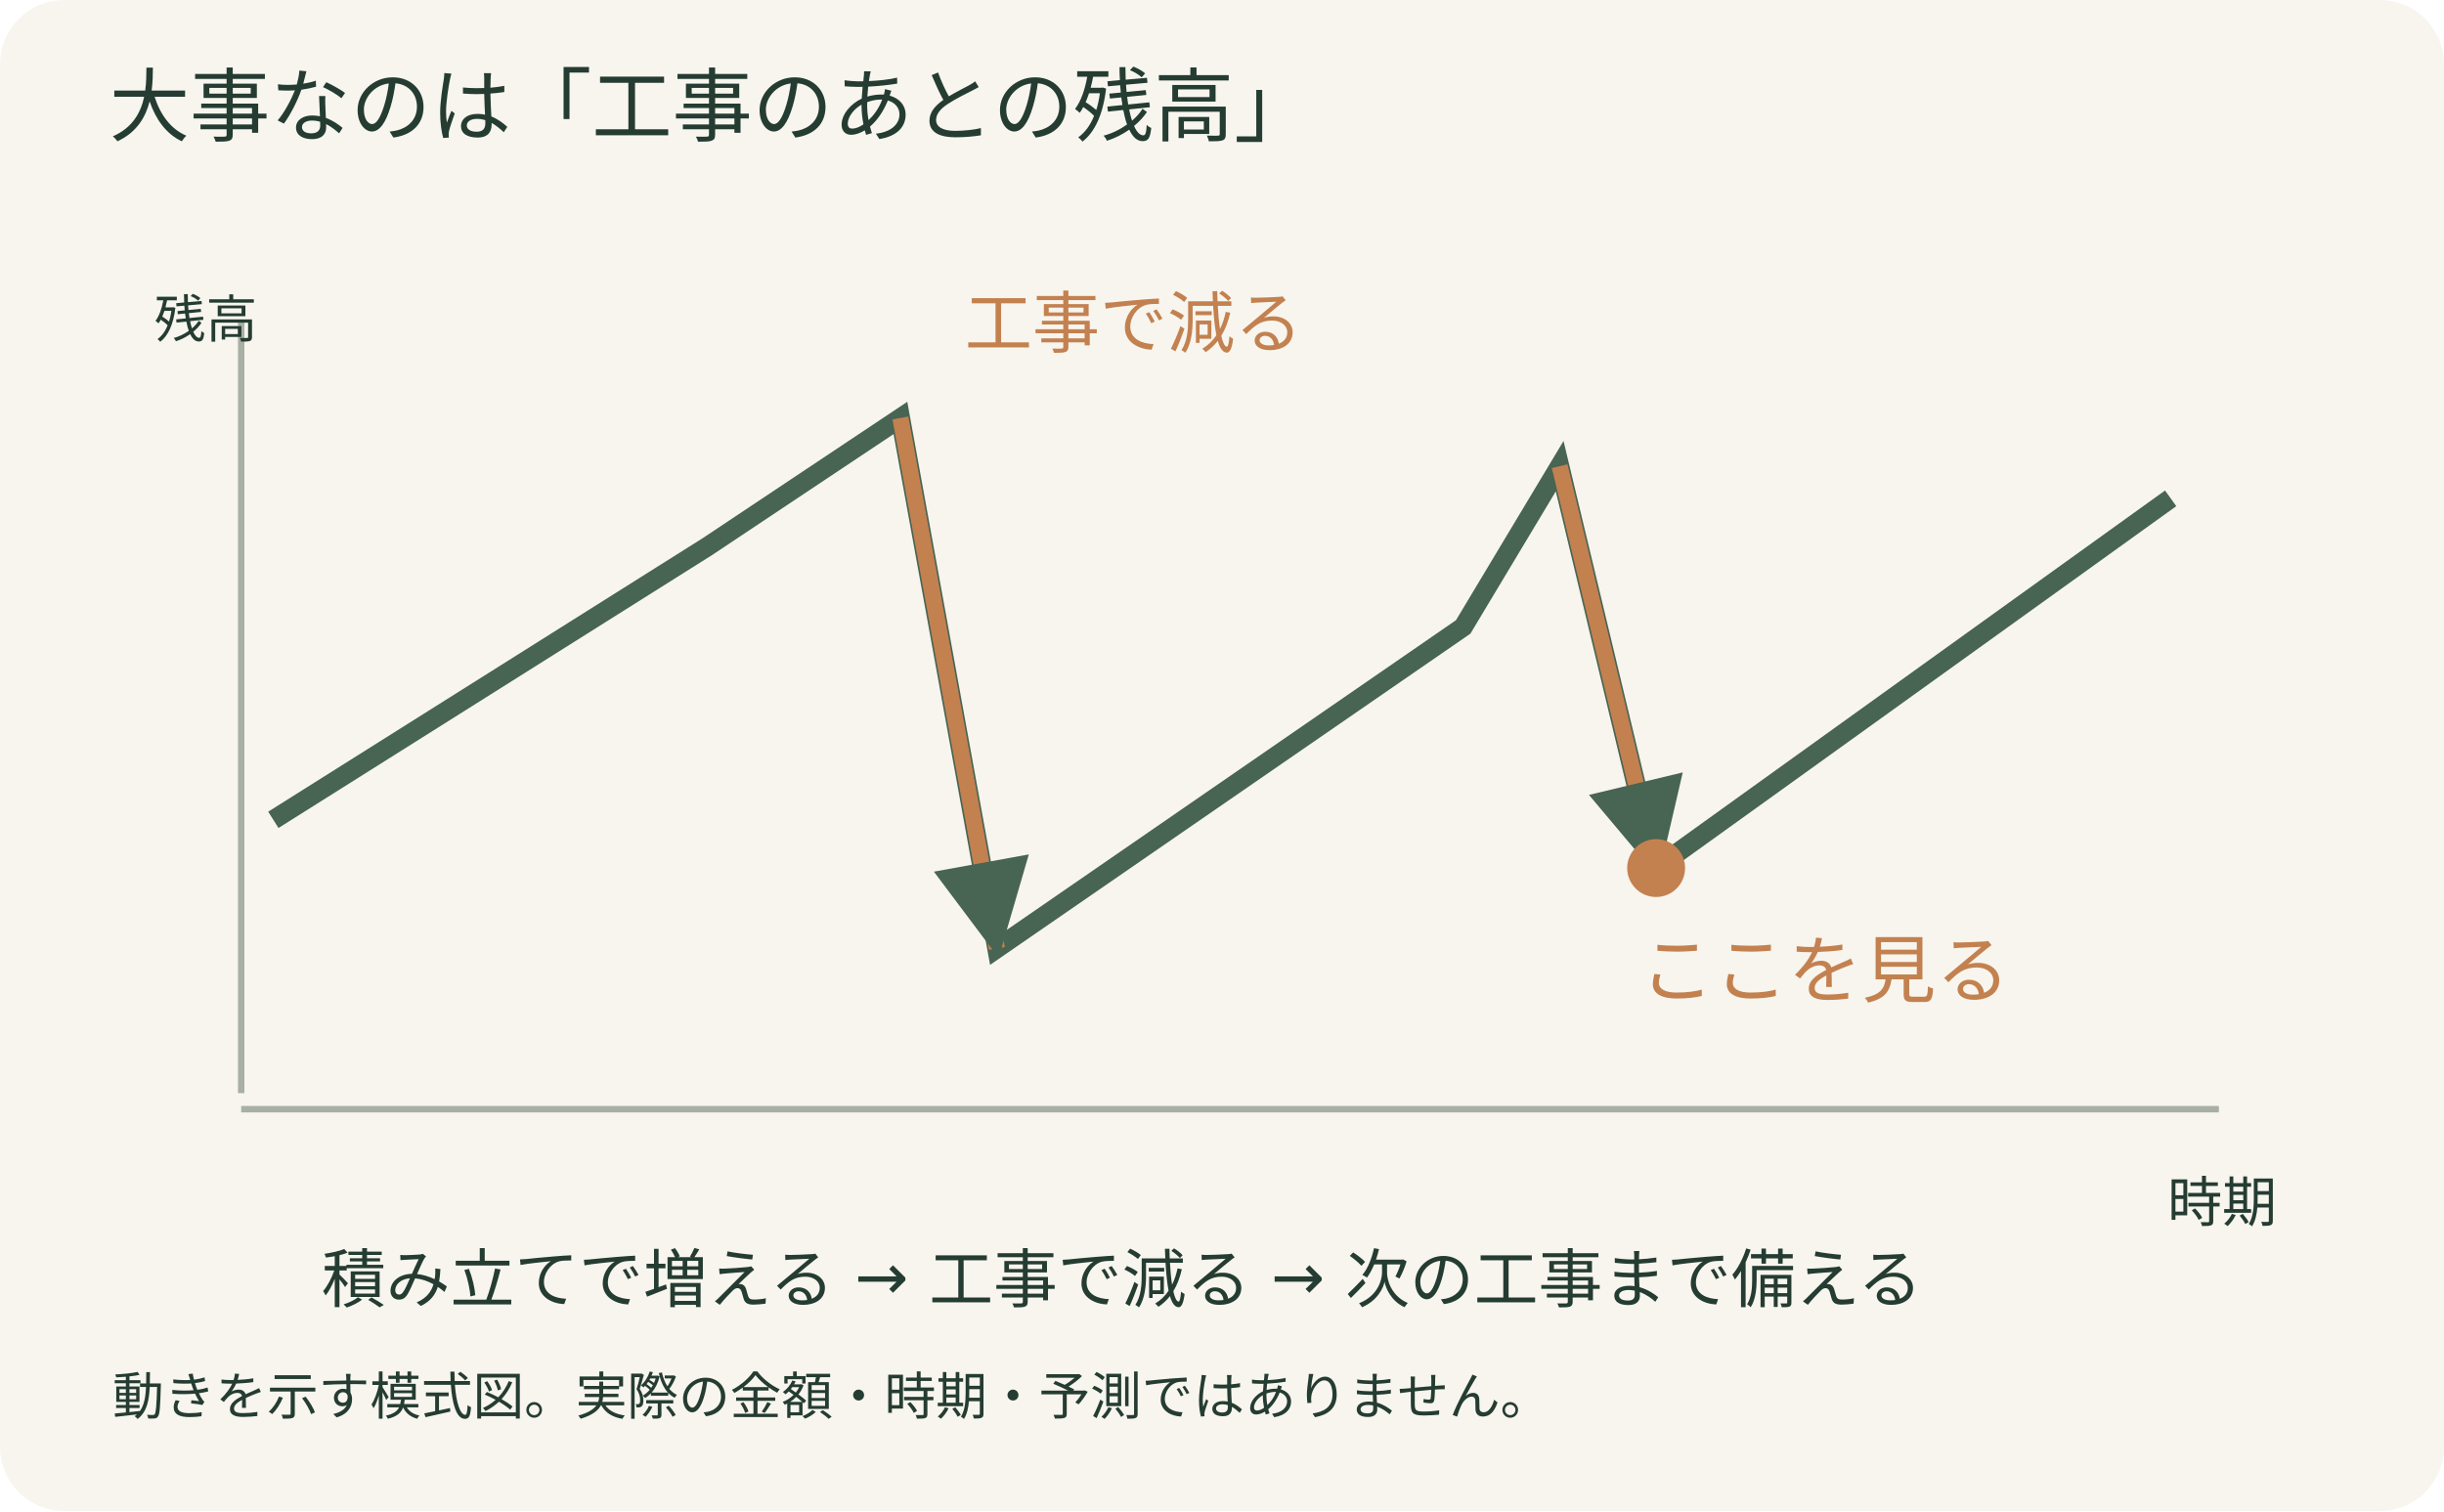
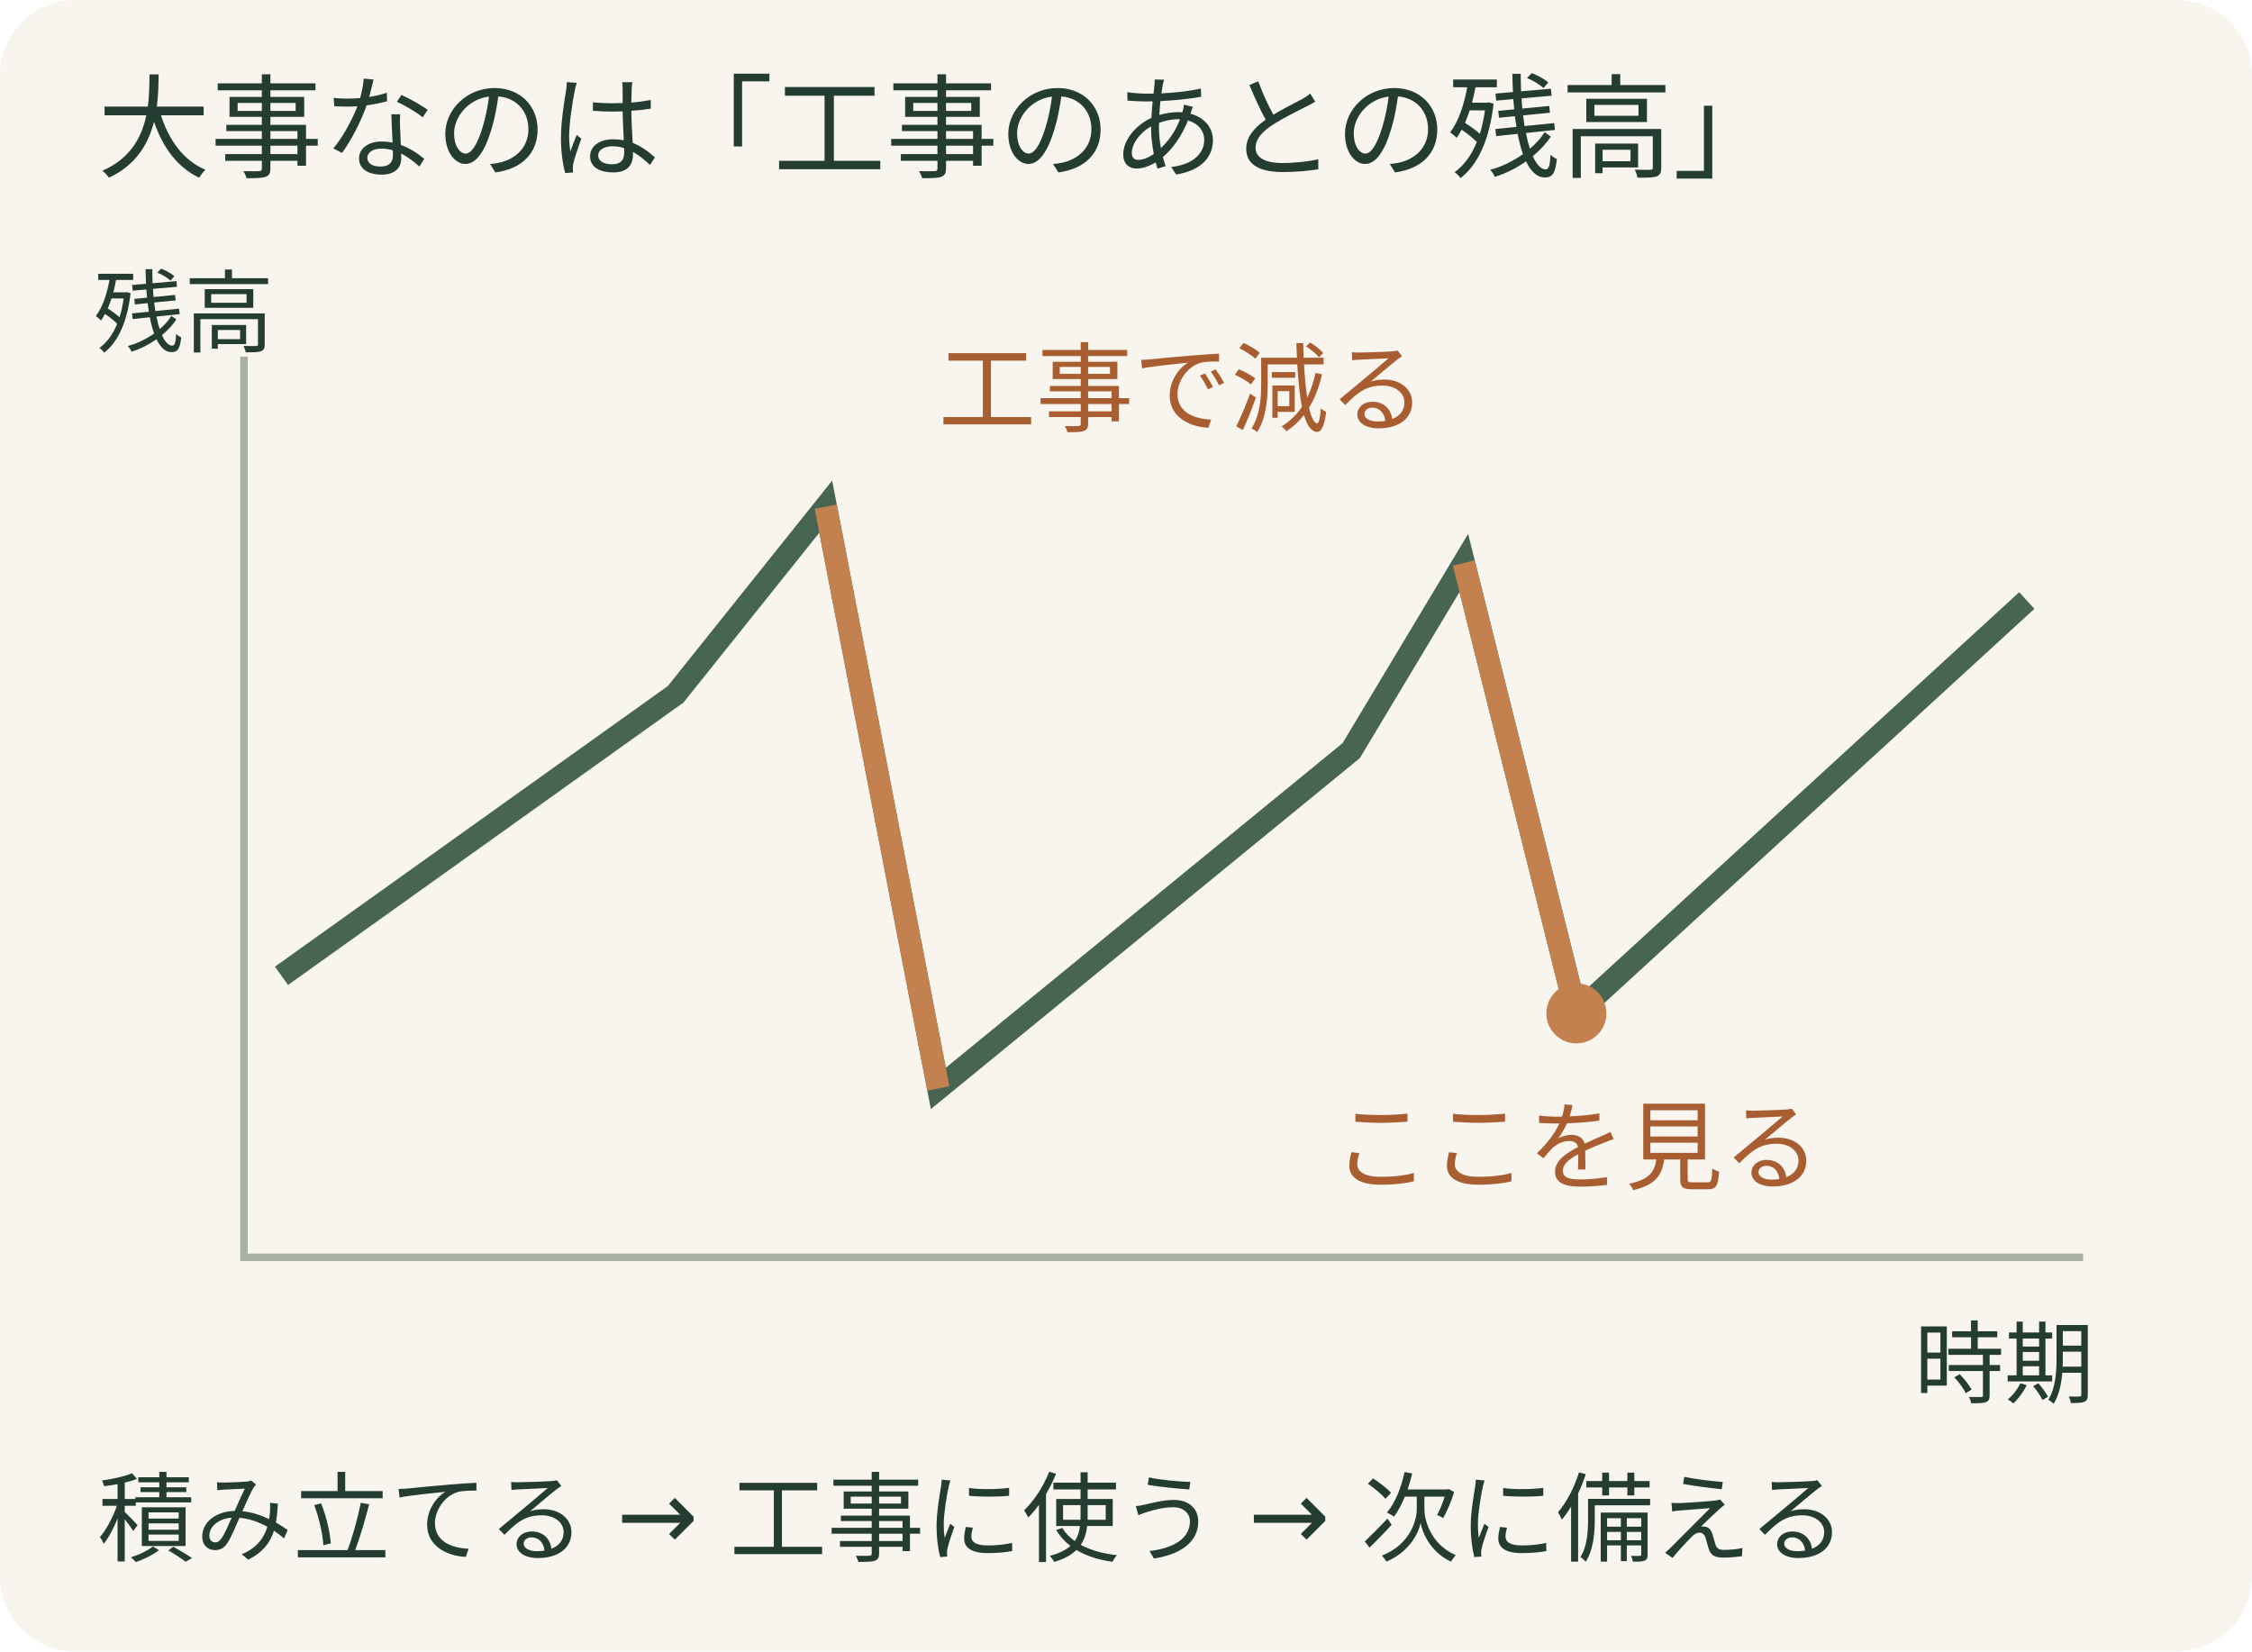
- <svg xmlns="http://www.w3.org/2000/svg" viewBox="0 0 760 470" role="img" aria-labelledby="title">
-   <defs>
-     <marker id="arrow" viewBox="0 0 10 10" refX="9" refY="5" markerWidth="6" markerHeight="6" orient="auto-start-reverse">
-       <path d="M0 0 L10 5 L0 10 Z" fill="#486452" />
-     </marker>
-   </defs>
-   <rect width="760" height="470" rx="20" fill="#f7f5ee" />
-   <g font-family="Noto Sans JP, Hiragino Kaku Gothic ProN, sans-serif">
-     <text x="34" y="42" font-size="25" fill="#253c32" text-anchor="start">大事なのは「工事のあとの残高」</text>
-     <path d="M75 345 L690 345" stroke="#a8afa4" stroke-width="2" fill="none" />
-     <path d="M75 340 L75 100" stroke="#a8afa4" stroke-width="2" fill="none" />
-     <text x="48" y="105" font-size="16" fill="#253c32" text-anchor="start">残高</text>
-     <text x="674" y="380" font-size="17" fill="#253c32" text-anchor="start">時期</text>
-     <path d="M85 255 L220 170 L280 130 L310 295 L455 195 L485 145 L515 270 L675 155" fill="none" stroke="#486452" stroke-width="6" />
-     <path d="M280 130 L310 295" stroke="#c38150" stroke-width="5" fill="none" marker-end="url(#arrow)" />
-     <path d="M485 145 L515 270" stroke="#c38150" stroke-width="5" fill="none" marker-end="url(#arrow)" />
-     <text x="300" y="108" font-size="21" fill="#c38150" text-anchor="start">工事で減る</text>
-     <text x="510" y="310" font-size="23" fill="#c38150" text-anchor="start">ここを見る</text>
-     <circle cx="515" cy="270" r="9" fill="#c38150" />
-     <text x="100" y="405" font-size="20" fill="#253c32" text-anchor="start">積み立てで増える → 工事で減る → 次の工事まで備える</text>
-     <text x="35" y="440" font-size="16" fill="#253c32" text-anchor="start">動きを示す模式図。実際の金額・時期・予測ではありません。</text>
+ <svg xmlns="http://www.w3.org/2000/svg" viewBox="0 0 600 440" role="img" aria-labelledby="title">
+   <rect width="600" height="440" rx="20" fill="#f7f5ee" />
+   <g font-family="Noto Sans JP, sans-serif" fill="#253c32">
+     <text x="26" y="45" font-size="30" text-anchor="start" fill="#253c32">大事なのは「工事のあとの残高」</text>
+     <path d="M65 95 V335 H555" stroke="#a8afa4" stroke-width="2" fill="none" />
+     <text x="25" y="92" font-size="24" text-anchor="start" fill="#253c32">残高</text>
+     <text x="510" y="372" font-size="24" text-anchor="start" fill="#253c32">時期</text>
+     <path d="M75 260 L180 185 L220 135 L250 290 L360 200 L390 150 L420 270 L540 160" fill="none" stroke="#486452" stroke-width="6" />
+     <path d="M220 135 L250 290 M390 150 L420 270" fill="none" stroke="#c38150" stroke-width="6" />
+     <circle cx="420" cy="270" r="8" fill="#c38150" />
+     <text x="250" y="113" font-size="26" text-anchor="start" fill="#a95e31">工事で減る</text>
+     <text x="420" y="315" font-size="26" text-anchor="middle" fill="#a95e31">ここを見る</text>
+     <text x="26" y="414" font-size="26" text-anchor="start" fill="#253c32">積み立てる → 工事に使う → 次に備える</text>
  </g>
</svg>
